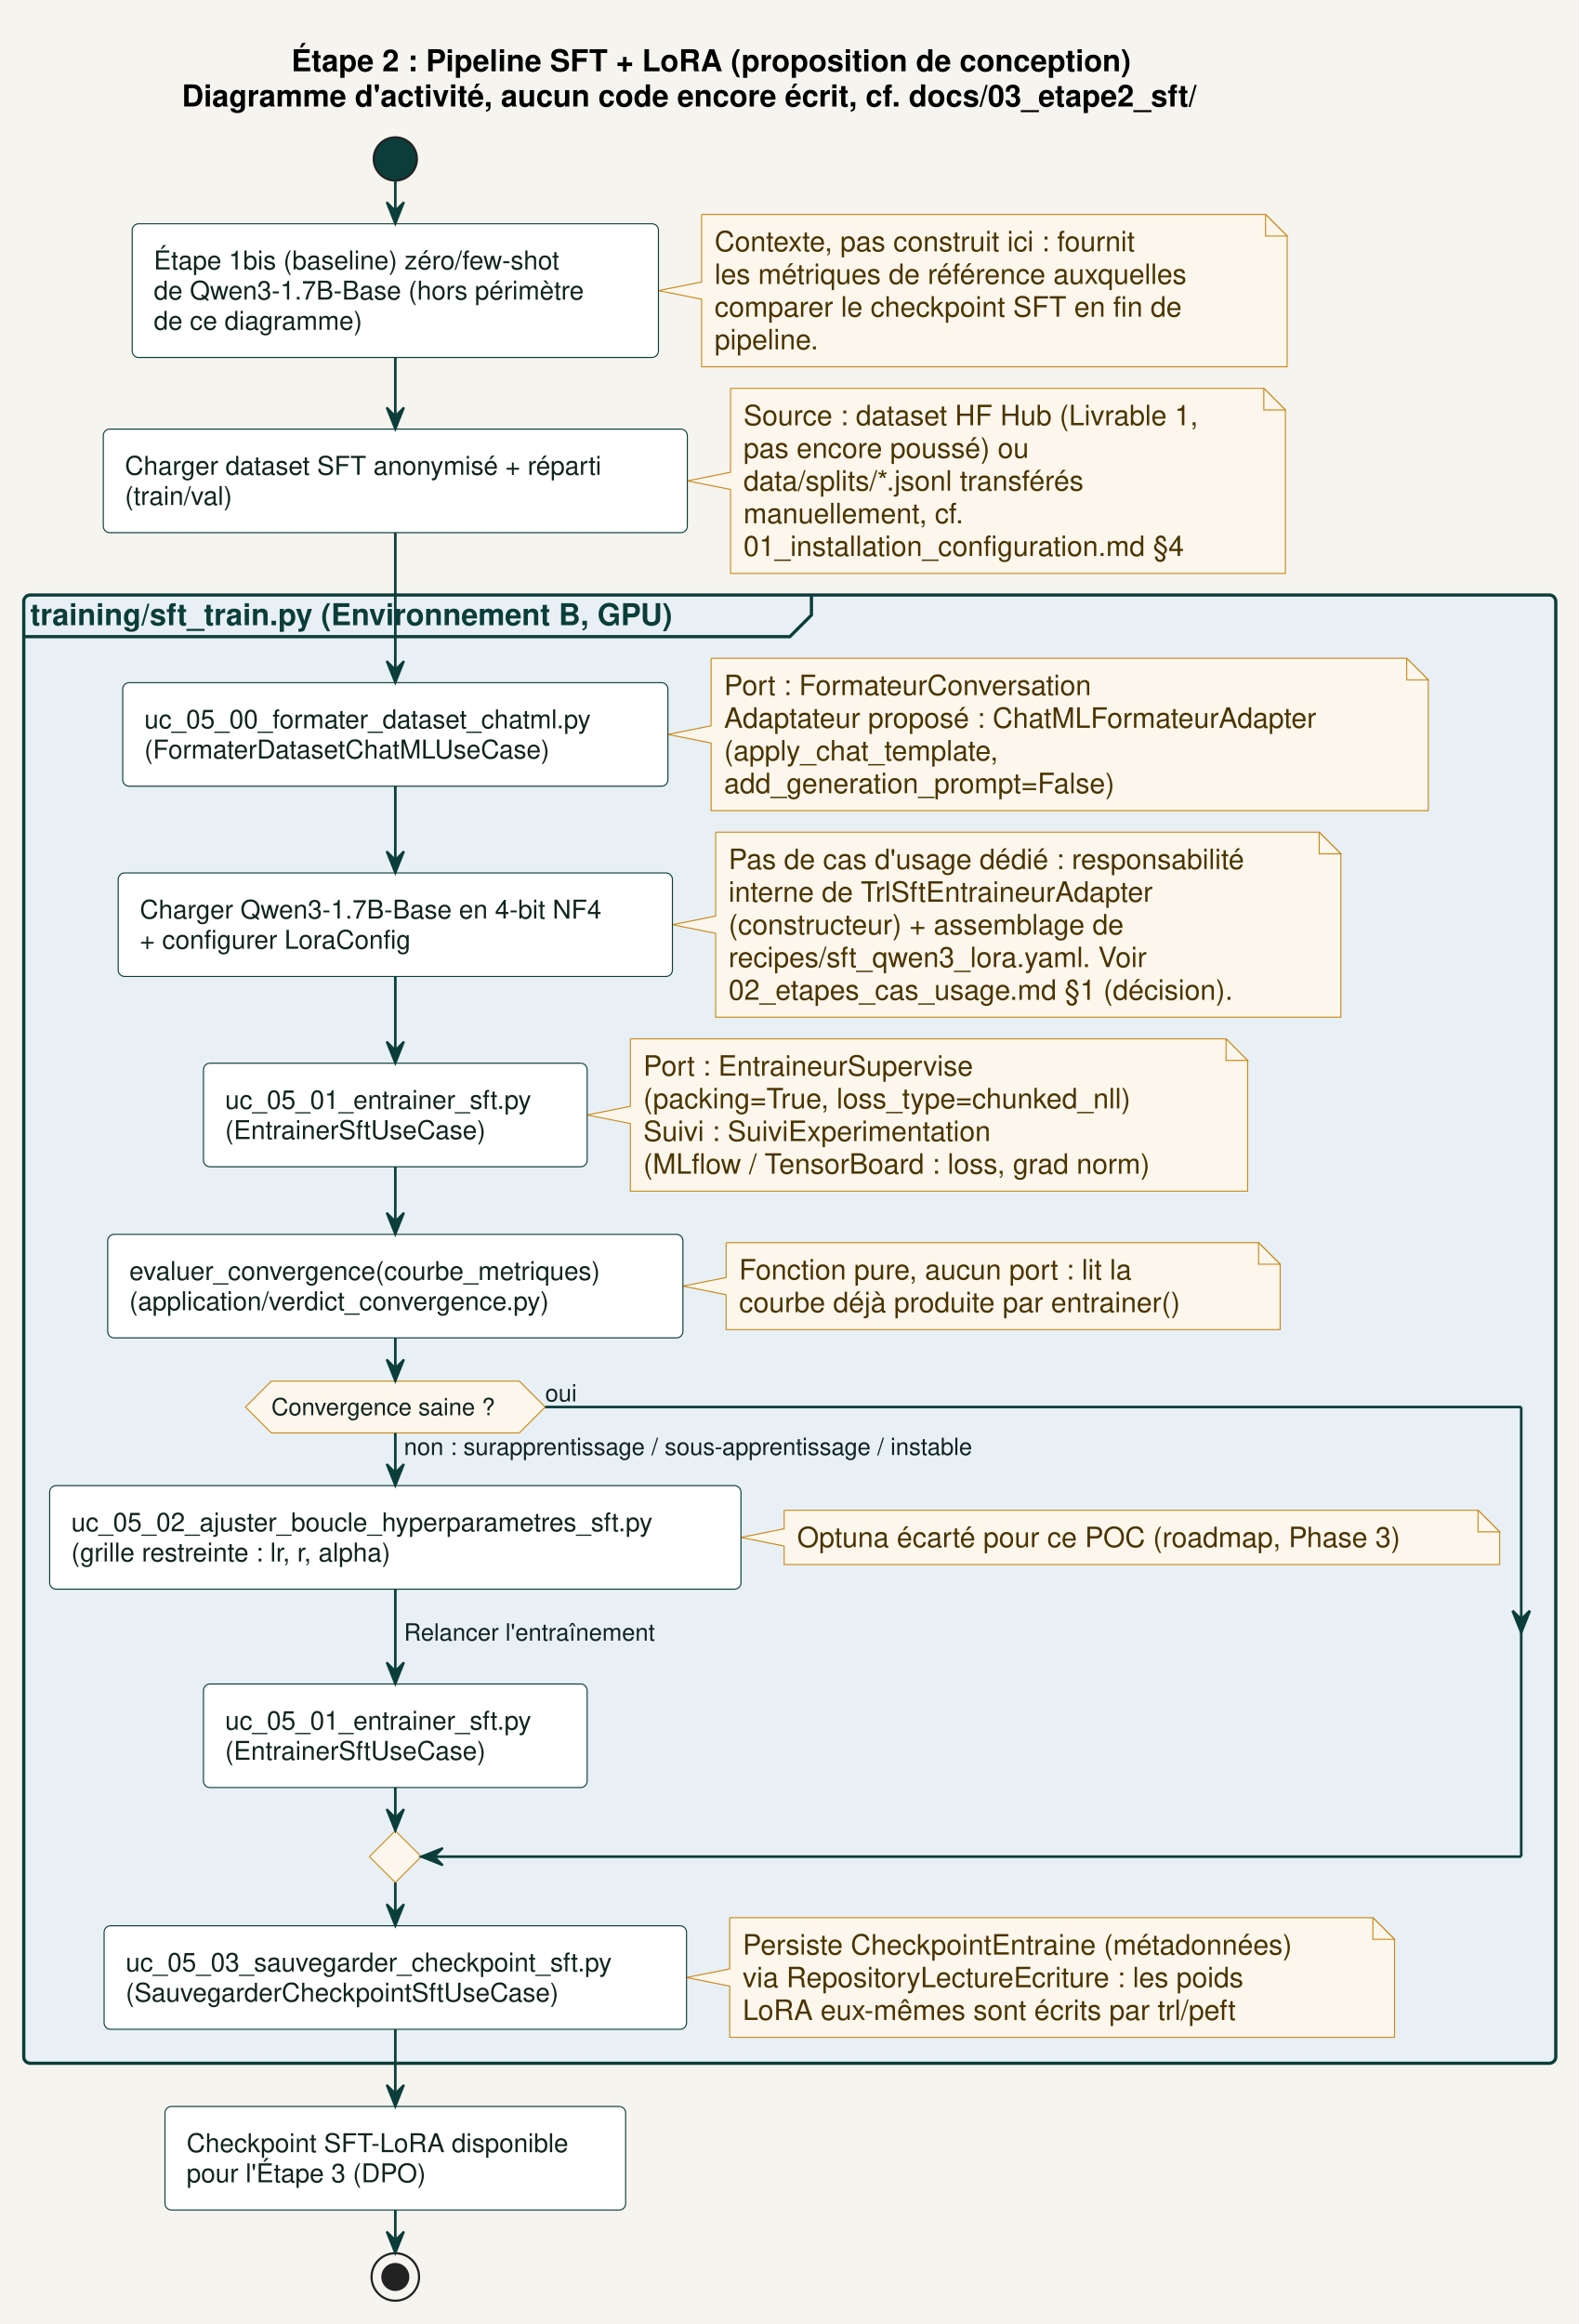
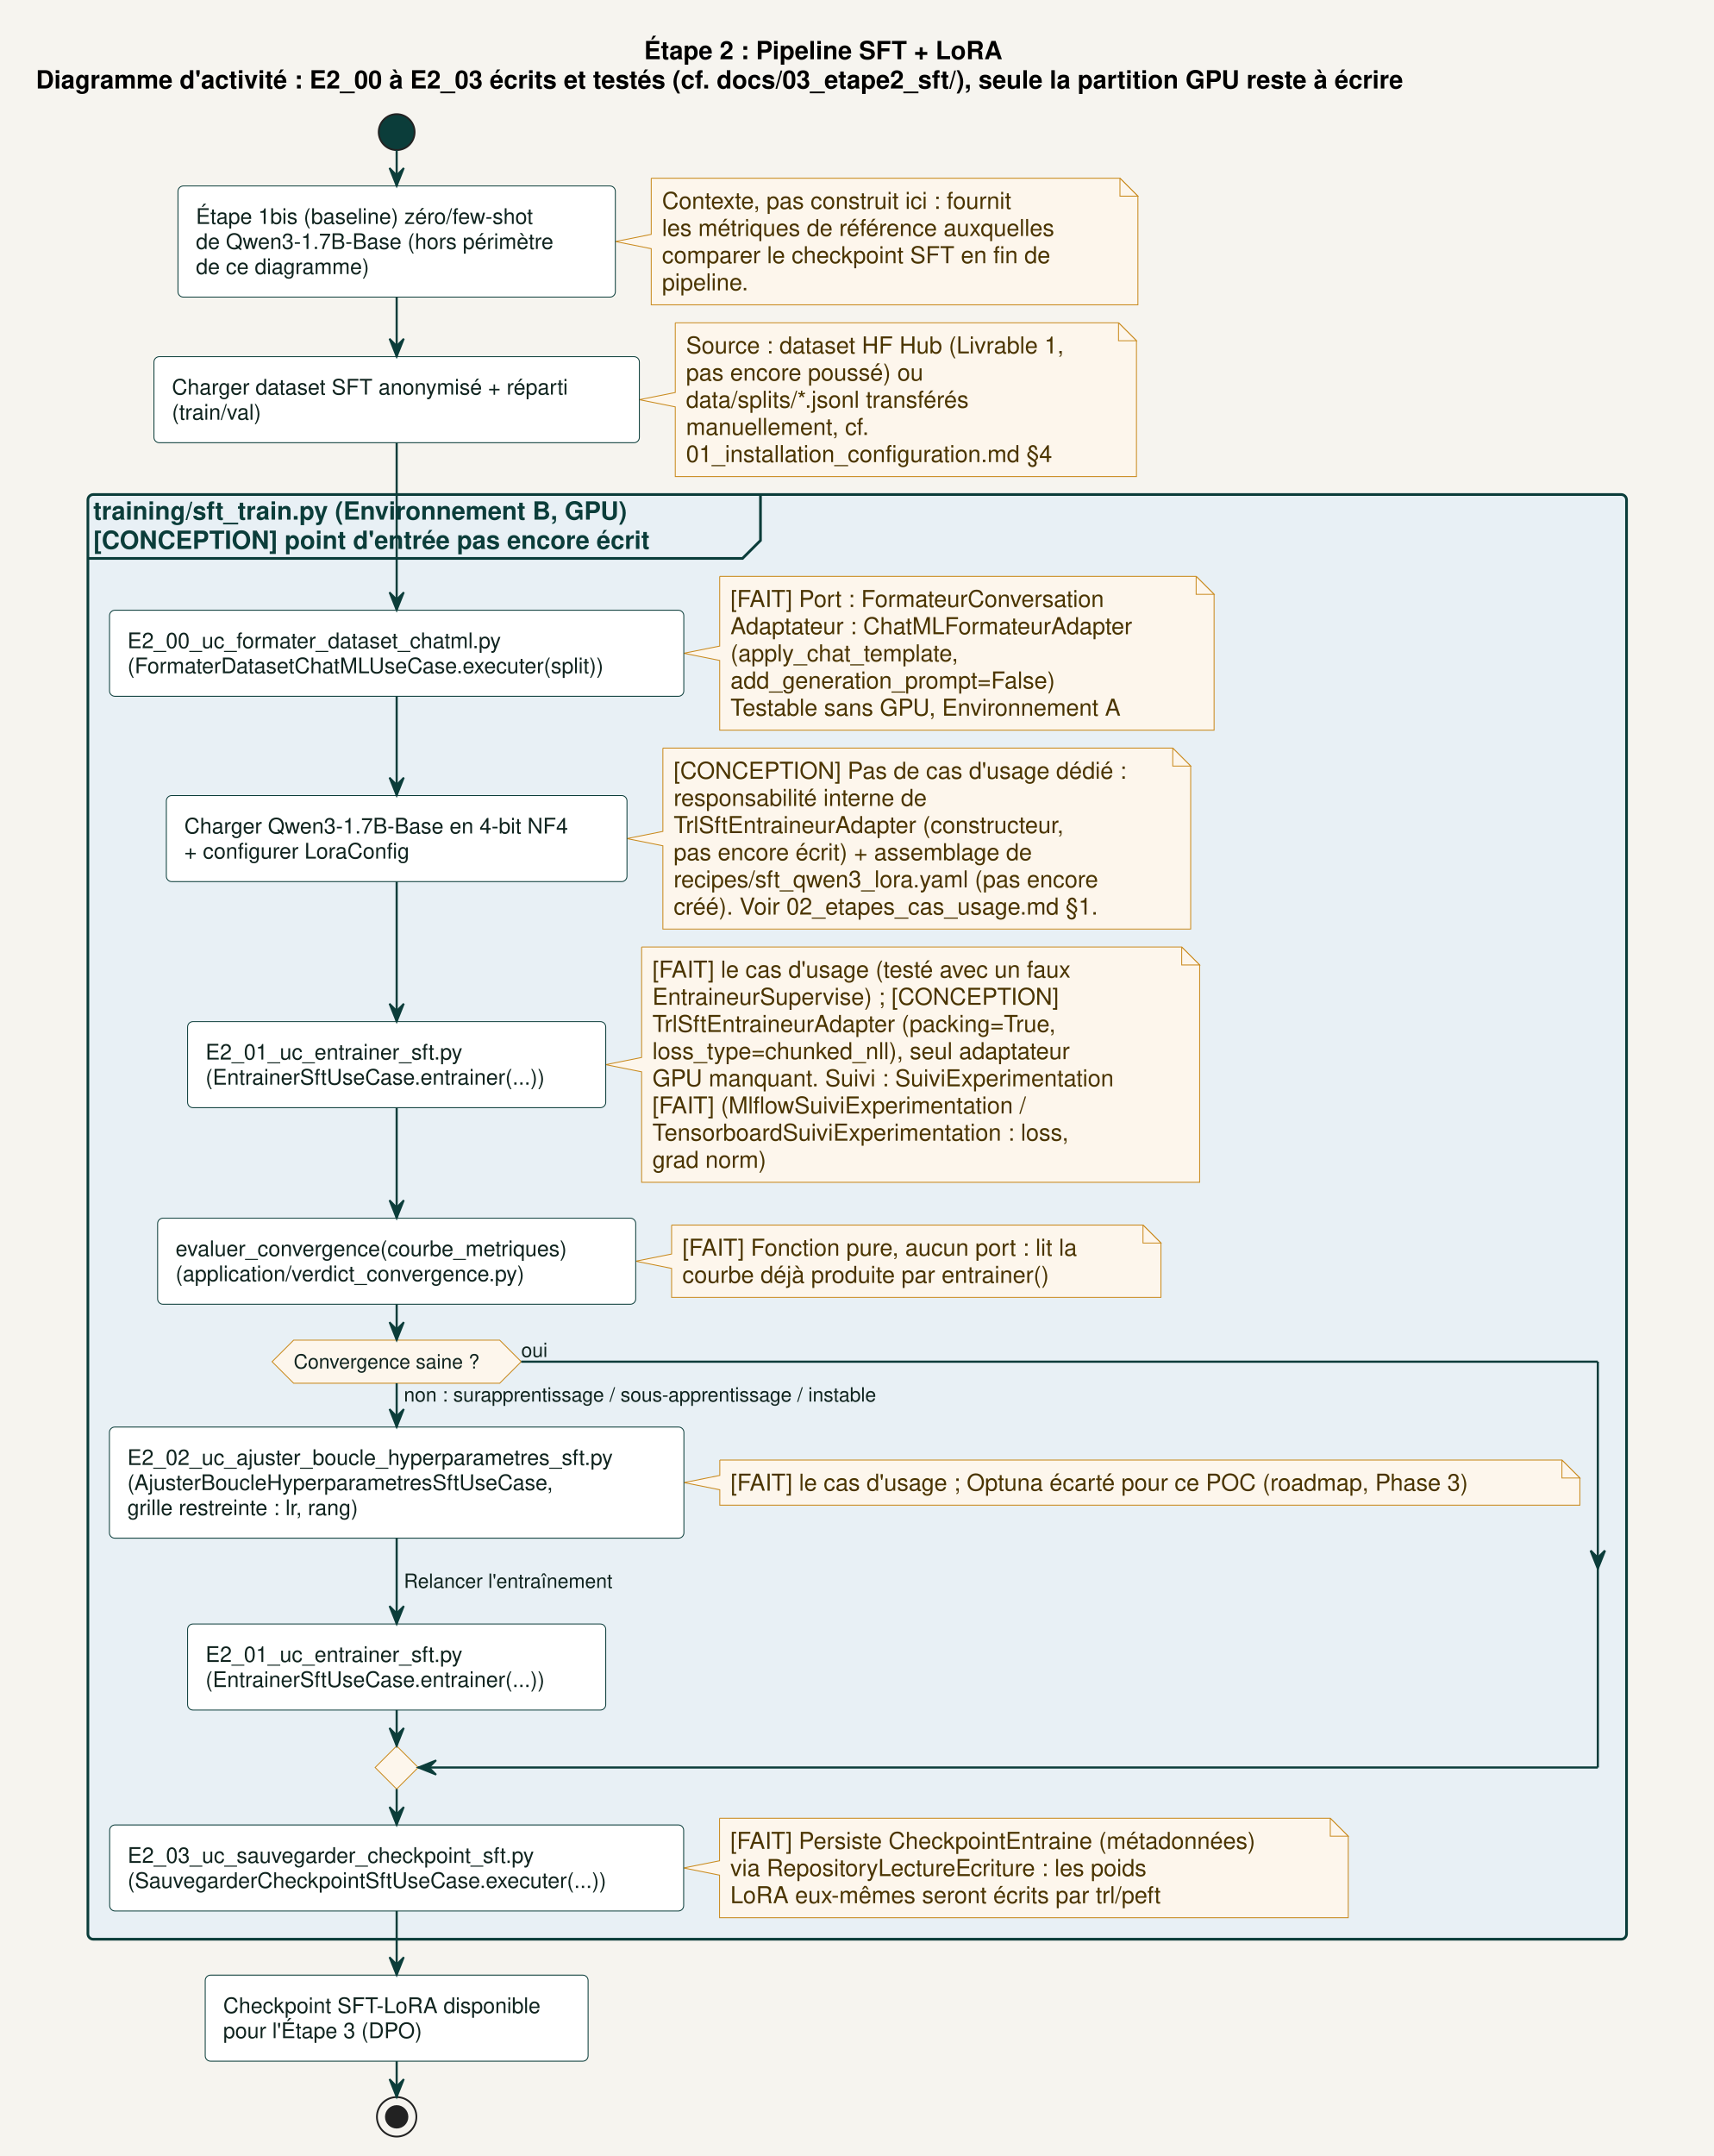
- <svg xmlns="http://www.w3.org/2000/svg" contentStyleType="text/css" height="1076px" preserveAspectRatio="none" style="width:731px;height:1076px;background:#F6F4EF;" version="1.1" viewBox="0 0 731 1076" width="731px" zoomAndPan="magnify">
+ <svg xmlns="http://www.w3.org/2000/svg" contentStyleType="text/css" height="1201px" preserveAspectRatio="none" style="width:955px;height:1201px;background:#F6F4EF;" version="1.1" viewBox="0 0 955 1201" width="955px" zoomAndPan="magnify">
  <defs />
  <g>
-     <rect fill="#F6F4EF" height="1076" style="stroke:none;stroke-width:1;" width="731" x="0" y="0" />
-     <text fill="#000000" font-family="Helvetica" font-size="14" font-weight="bold" lengthAdjust="spacing" textLength="458.623" x="134.936" y="32.995">Étape 2 : Pipeline SFT + LoRA (proposition de conception)</text>
-     <text fill="#000000" font-family="Helvetica" font-size="14" font-weight="bold" lengthAdjust="spacing" textLength="560.068" x="84.214" y="49.292">Diagramme d'activité, aucun code encore écrit, cf. docs/03_etape2_sft/</text>
-     <ellipse cx="183.073" cy="73.594" fill="#0B3D3A" rx="10" ry="10" style="stroke:#222222;stroke-width:1;" />
-     <path d="M324.923,99.281 L324.923,130.547 L304.923,134.547 L324.923,138.547 L324.923,169.812 A0,0 0 0 0 324.923,169.812 L596.09,169.812 A0,0 0 0 0 596.09,169.812 L596.09,109.281 L586.09,99.281 L324.923,99.281 A0,0 0 0 0 324.923,99.281 " fill="#FDF6EC" style="stroke:#C98A1E;stroke-width:0.5;" />
-     <path d="M586.09,99.281 L586.09,109.281 L596.09,109.281 L586.09,99.281 " fill="#FDF6EC" style="stroke:#C98A1E;stroke-width:0.5;" />
-     <text fill="#4A3400" font-family="Helvetica" font-size="13" lengthAdjust="spacing" textLength="226.256" x="330.923" y="116.348">Contexte, pas construit ici : fournit</text>
-     <text fill="#4A3400" font-family="Helvetica" font-size="13" lengthAdjust="spacing" textLength="250.167" x="330.923" y="131.481">les métriques de référence auxquelles</text>
-     <text fill="#4A3400" font-family="Helvetica" font-size="13" lengthAdjust="spacing" textLength="242.874" x="330.923" y="146.614">comparer le checkpoint SFT en fin de</text>
-     <text fill="#4A3400" font-family="Helvetica" font-size="13" lengthAdjust="spacing" textLength="55.707" x="330.923" y="161.747">pipeline.</text>
-     <rect fill="#FFFFFF" height="61.906" rx="3" ry="3" style="stroke:#0B3D3A;stroke-width:0.5;" width="243.699" x="61.224" y="103.594" />
-     <text fill="#10241F" font-family="Helvetica" font-size="12" lengthAdjust="spacing" textLength="212.203" x="71.224" y="124.732">Étape 1bis (baseline) zéro/few-shot</text>
-     <text fill="#10241F" font-family="Helvetica" font-size="12" lengthAdjust="spacing" textLength="223.699" x="71.224" y="138.701">de Qwen3-1.7B-Base (hors périmètre</text>
-     <text fill="#10241F" font-family="Helvetica" font-size="12" lengthAdjust="spacing" textLength="110.262" x="71.224" y="152.67">de ce diagramme)</text>
-     <path d="M338.312,179.812 L338.312,218.644 L318.312,222.644 L338.312,226.644 L338.312,265.477 A0,0 0 0 0 338.312,265.477 L595.286,265.477 A0,0 0 0 0 595.286,265.477 L595.286,189.812 L585.286,179.812 L338.312,179.812 A0,0 0 0 0 338.312,179.812 " fill="#FDF6EC" style="stroke:#C98A1E;stroke-width:0.5;" />
-     <path d="M585.286,179.812 L585.286,189.812 L595.286,189.812 L585.286,179.812 " fill="#FDF6EC" style="stroke:#C98A1E;stroke-width:0.5;" />
-     <text fill="#4A3400" font-family="Helvetica" font-size="13" lengthAdjust="spacing" textLength="235.974" x="344.312" y="196.879">Source : dataset HF Hub (Livrable 1,</text>
-     <text fill="#4A3400" font-family="Helvetica" font-size="13" lengthAdjust="spacing" textLength="147.323" x="344.312" y="212.012">pas encore poussé) ou</text>
-     <text fill="#4A3400" font-family="Helvetica" font-size="13" lengthAdjust="spacing" textLength="183.225" x="344.312" y="227.145">data/splits/*.jsonl transférés</text>
-     <text fill="#4A3400" font-family="Helvetica" font-size="13" lengthAdjust="spacing" textLength="118.447" x="344.312" y="242.278">manuellement, cf.</text>
-     <text fill="#4A3400" font-family="Helvetica" font-size="13" lengthAdjust="spacing" textLength="231.505" x="344.312" y="257.411">01_installation_configuration.md §4</text>
-     <rect fill="#FFFFFF" height="47.938" rx="3" ry="3" style="stroke:#0B3D3A;stroke-width:0.5;" width="270.477" x="47.835" y="198.676" />
-     <text fill="#10241F" font-family="Helvetica" font-size="12" lengthAdjust="spacing" textLength="250.477" x="57.835" y="219.815">Charger dataset SFT anonymisé + réparti</text>
-     <text fill="#10241F" font-family="Helvetica" font-size="12" lengthAdjust="spacing" textLength="59.127" x="57.835" y="233.783">(train/val)</text>
-     <rect fill="#E8F0F5" height="679.809" rx="3" ry="3" style="stroke:#0B3D3A;stroke-width:1.5;" width="709.496" x="11" y="275.477" />
-     <path d="M375.778,275.477 L375.778,284.773 L365.778,294.773 L11,294.773 " fill="none" style="stroke:#0B3D3A;stroke-width:1.5;" />
-     <text fill="#0B3D3A" font-family="Helvetica" font-size="14" font-weight="bold" lengthAdjust="spacing" textLength="354.778" x="14" y="289.472">training/sft_train.py (Environnement B, GPU)</text>
-     <path d="M329.32,304.773 L329.32,336.039 L309.32,340.039 L329.32,344.039 L329.32,375.305 A0,0 0 0 0 329.32,375.305 L661.457,375.305 A0,0 0 0 0 661.457,375.305 L661.457,314.773 L651.457,304.773 L329.32,304.773 A0,0 0 0 0 329.32,304.773 " fill="#FDF6EC" style="stroke:#C98A1E;stroke-width:0.5;" />
-     <path d="M651.457,304.773 L651.457,314.773 L661.457,314.773 L651.457,304.773 " fill="#FDF6EC" style="stroke:#C98A1E;stroke-width:0.5;" />
-     <text fill="#4A3400" font-family="Helvetica" font-size="13" lengthAdjust="spacing" textLength="192.912" x="335.32" y="321.84">Port : FormateurConversation</text>
-     <text fill="#4A3400" font-family="Helvetica" font-size="13" lengthAdjust="spacing" textLength="311.137" x="335.32" y="336.973">Adaptateur proposé : ChatMLFormateurAdapter</text>
-     <text fill="#4A3400" font-family="Helvetica" font-size="13" lengthAdjust="spacing" textLength="145.114" x="335.32" y="352.106">(apply_chat_template,</text>
-     <text fill="#4A3400" font-family="Helvetica" font-size="13" lengthAdjust="spacing" textLength="205.524" x="335.32" y="367.239">add_generation_prompt=False)</text>
-     <rect fill="#FFFFFF" height="47.938" rx="3" ry="3" style="stroke:#0B3D3A;stroke-width:0.5;" width="252.494" x="56.826" y="316.07" />
-     <text fill="#10241F" font-family="Helvetica" font-size="12" lengthAdjust="spacing" textLength="232.494" x="66.826" y="337.209">uc_05_00_formater_dataset_chatml.py</text>
-     <text fill="#10241F" font-family="Helvetica" font-size="12" lengthAdjust="spacing" textLength="208.465" x="66.826" y="351.178">(FormaterDatasetChatMLUseCase)</text>
-     <path d="M331.406,385.305 L331.406,424.137 L311.406,428.137 L331.406,432.137 L331.406,470.969 A0,0 0 0 0 331.406,470.969 L620.944,470.969 A0,0 0 0 0 620.944,470.969 L620.944,395.305 L610.944,385.305 L331.406,385.305 A0,0 0 0 0 331.406,385.305 " fill="#FDF6EC" style="stroke:#C98A1E;stroke-width:0.5;" />
-     <path d="M610.944,385.305 L610.944,395.305 L620.944,395.305 L610.944,385.305 " fill="#FDF6EC" style="stroke:#C98A1E;stroke-width:0.5;" />
-     <text fill="#4A3400" font-family="Helvetica" font-size="13" lengthAdjust="spacing" textLength="268.538" x="337.406" y="402.372">Pas de cas d'usage dédié : responsabilité</text>
-     <text fill="#4A3400" font-family="Helvetica" font-size="13" lengthAdjust="spacing" textLength="225.964" x="337.406" y="417.504">interne de TrlSftEntraineurAdapter</text>
-     <text fill="#4A3400" font-family="Helvetica" font-size="13" lengthAdjust="spacing" textLength="210.558" x="337.406" y="432.637">(constructeur) + assemblage de</text>
-     <text fill="#4A3400" font-family="Helvetica" font-size="13" lengthAdjust="spacing" textLength="219.356" x="337.406" y="447.77">recipes/sft_qwen3_lora.yaml. Voir</text>
-     <text fill="#4A3400" font-family="Helvetica" font-size="13" lengthAdjust="spacing" textLength="257.188" x="337.406" y="462.903">02_etapes_cas_usage.md §1 (décision).</text>
-     <rect fill="#FFFFFF" height="47.938" rx="3" ry="3" style="stroke:#0B3D3A;stroke-width:0.5;" width="256.666" x="54.74" y="404.168" />
-     <text fill="#10241F" font-family="Helvetica" font-size="12" lengthAdjust="spacing" textLength="236.666" x="64.74" y="425.307">Charger Qwen3-1.7B-Base en 4-bit NF4</text>
-     <text fill="#10241F" font-family="Helvetica" font-size="12" lengthAdjust="spacing" textLength="144.076" x="64.74" y="439.275">+ configurer LoraConfig</text>
-     <path d="M291.92,480.969 L291.92,512.234 L271.92,516.234 L291.92,520.234 L291.92,551.5 A0,0 0 0 0 291.92,551.5 L577.795,551.5 A0,0 0 0 0 577.795,551.5 L577.795,490.969 L567.795,480.969 L291.92,480.969 A0,0 0 0 0 291.92,480.969 " fill="#FDF6EC" style="stroke:#C98A1E;stroke-width:0.5;" />
-     <path d="M567.795,480.969 L567.795,490.969 L577.795,490.969 L567.795,480.969 " fill="#FDF6EC" style="stroke:#C98A1E;stroke-width:0.5;" />
-     <text fill="#4A3400" font-family="Helvetica" font-size="13" lengthAdjust="spacing" textLength="171.336" x="297.92" y="498.036">Port : EntraineurSupervise</text>
-     <text fill="#4A3400" font-family="Helvetica" font-size="13" lengthAdjust="spacing" textLength="258.972" x="297.92" y="513.168">(packing=True, loss_type=chunked_nll)</text>
-     <text fill="#4A3400" font-family="Helvetica" font-size="13" lengthAdjust="spacing" textLength="183.441" x="297.92" y="528.301">Suivi : SuiviExperimentation</text>
-     <text fill="#4A3400" font-family="Helvetica" font-size="13" lengthAdjust="spacing" textLength="264.875" x="297.92" y="543.434">(MLflow / TensorBoard : loss, grad norm)</text>
-     <rect fill="#FFFFFF" height="47.938" rx="3" ry="3" style="stroke:#0B3D3A;stroke-width:0.5;" width="177.693" x="94.227" y="492.266" />
-     <text fill="#10241F" font-family="Helvetica" font-size="12" lengthAdjust="spacing" textLength="157.693" x="104.227" y="513.404">uc_05_01_entrainer_sft.py</text>
-     <text fill="#10241F" font-family="Helvetica" font-size="12" lengthAdjust="spacing" textLength="133.131" x="104.227" y="527.373">(EntrainerSftUseCase)</text>
-     <path d="M336.267,575.336 L336.267,591.469 L316.267,595.469 L336.267,599.469 L336.267,615.602 A0,0 0 0 0 336.267,615.602 L592.854,615.602 A0,0 0 0 0 592.854,615.602 L592.854,585.336 L582.854,575.336 L336.267,575.336 A0,0 0 0 0 336.267,575.336 " fill="#FDF6EC" style="stroke:#C98A1E;stroke-width:0.5;" />
-     <path d="M582.854,575.336 L582.854,585.336 L592.854,585.336 L582.854,575.336 " fill="#FDF6EC" style="stroke:#C98A1E;stroke-width:0.5;" />
-     <text fill="#4A3400" font-family="Helvetica" font-size="13" lengthAdjust="spacing" textLength="209.238" x="342.267" y="592.403">Fonction pure, aucun port : lit la</text>
-     <text fill="#4A3400" font-family="Helvetica" font-size="13" lengthAdjust="spacing" textLength="235.587" x="342.267" y="607.536">courbe déjà produite par entrainer()</text>
-     <rect fill="#FFFFFF" height="47.938" rx="3" ry="3" style="stroke:#0B3D3A;stroke-width:0.5;" width="266.387" x="49.88" y="571.5" />
-     <text fill="#10241F" font-family="Helvetica" font-size="12" lengthAdjust="spacing" textLength="246.387" x="59.88" y="592.639">evaluer_convergence(courbe_metriques)</text>
-     <text fill="#10241F" font-family="Helvetica" font-size="12" lengthAdjust="spacing" textLength="223.353" x="59.88" y="606.607">(application/verdict_convergence.py)</text>
-     <path d="M363.147,699.242 L363.147,707.809 L343.147,711.809 L363.147,715.809 L363.147,724.375 A0,0 0 0 0 363.147,724.375 L694.496,724.375 A0,0 0 0 0 694.496,724.375 L694.496,709.242 L684.496,699.242 L363.147,699.242 A0,0 0 0 0 363.147,699.242 " fill="#FDF6EC" style="stroke:#C98A1E;stroke-width:0.5;" />
-     <path d="M684.496,699.242 L684.496,709.242 L694.496,709.242 L684.496,699.242 " fill="#FDF6EC" style="stroke:#C98A1E;stroke-width:0.5;" />
-     <text fill="#4A3400" font-family="Helvetica" font-size="13" lengthAdjust="spacing" textLength="310.35" x="369.147" y="716.309">Optuna écarté pour ce POC (roadmap, Phase 3)</text>
-     <rect fill="#FFFFFF" height="47.938" rx="3" ry="3" style="stroke:#0B3D3A;stroke-width:0.5;" width="320.147" x="23" y="687.84" />
-     <text fill="#10241F" font-family="Helvetica" font-size="12" lengthAdjust="spacing" textLength="300.147" x="33" y="708.979">uc_05_02_ajuster_boucle_hyperparametres_sft.py</text>
-     <text fill="#10241F" font-family="Helvetica" font-size="12" lengthAdjust="spacing" textLength="175.125" x="33" y="722.947">(grille restreinte : lr, r, alpha)</text>
-     <rect fill="#FFFFFF" height="47.938" rx="3" ry="3" style="stroke:#0B3D3A;stroke-width:0.5;" width="177.693" x="94.227" y="779.68" />
-     <text fill="#10241F" font-family="Helvetica" font-size="12" lengthAdjust="spacing" textLength="157.693" x="104.227" y="800.818">uc_05_01_entrainer_sft.py</text>
-     <text fill="#10241F" font-family="Helvetica" font-size="12" lengthAdjust="spacing" textLength="133.131" x="104.227" y="814.787">(EntrainerSftUseCase)</text>
-     <polygon fill="#FDF6EC" points="125.664,639.438,240.482,639.438,252.482,651.438,240.482,663.438,125.664,663.438,113.664,651.438,125.664,639.438" style="stroke:#C98A1E;stroke-width:0.5;" />
-     <text fill="#10241F" font-family="Helvetica" font-size="11" lengthAdjust="spacing" textLength="299.326" x="187.073" y="673.648">non : surapprentissage / sous-apprentissage / instable</text>
-     <text fill="#10241F" font-family="Helvetica" font-size="11" lengthAdjust="spacing" textLength="114.818" x="125.664" y="655.246">Convergence saine ?</text>
-     <text fill="#10241F" font-family="Helvetica" font-size="11" lengthAdjust="spacing" textLength="16.758" x="252.482" y="648.843">oui</text>
-     <polygon fill="#FDF6EC" points="183.073,847.617,195.073,859.617,183.073,871.617,171.073,859.617,183.073,847.617" style="stroke:#C98A1E;stroke-width:0.5;" />
-     <path d="M337.937,887.887 L337.937,911.586 L317.937,915.586 L337.937,919.586 L337.937,943.285 A0,0 0 0 0 337.937,943.285 L645.812,943.285 A0,0 0 0 0 645.812,943.285 L645.812,897.887 L635.812,887.887 L337.937,887.887 A0,0 0 0 0 337.937,887.887 " fill="#FDF6EC" style="stroke:#C98A1E;stroke-width:0.5;" />
-     <path d="M635.812,887.887 L635.812,897.887 L645.812,897.887 L635.812,887.887 " fill="#FDF6EC" style="stroke:#C98A1E;stroke-width:0.5;" />
-     <text fill="#4A3400" font-family="Helvetica" font-size="13" lengthAdjust="spacing" textLength="286.876" x="343.937" y="904.954">Persiste CheckpointEntraine (métadonnées)</text>
-     <text fill="#4A3400" font-family="Helvetica" font-size="13" lengthAdjust="spacing" textLength="263.18" x="343.937" y="920.086">via RepositoryLectureEcriture : les poids</text>
-     <text fill="#4A3400" font-family="Helvetica" font-size="13" lengthAdjust="spacing" textLength="260.457" x="343.937" y="935.219">LoRA eux-mêmes sont écrits par trl/peft</text>
-     <rect fill="#FFFFFF" height="47.938" rx="3" ry="3" style="stroke:#0B3D3A;stroke-width:0.5;" width="269.727" x="48.21" y="891.617" />
-     <text fill="#10241F" font-family="Helvetica" font-size="12" lengthAdjust="spacing" textLength="249.727" x="58.21" y="912.756">uc_05_03_sauvegarder_checkpoint_sft.py</text>
-     <text fill="#10241F" font-family="Helvetica" font-size="12" lengthAdjust="spacing" textLength="222.111" x="58.21" y="926.725">(SauvegarderCheckpointSftUseCase)</text>
-     <rect fill="#FFFFFF" height="47.938" rx="3" ry="3" style="stroke:#0B3D3A;stroke-width:0.5;" width="213.336" x="76.405" y="975.285" />
-     <text fill="#10241F" font-family="Helvetica" font-size="12" lengthAdjust="spacing" textLength="193.336" x="86.405" y="996.424">Checkpoint SFT-LoRA disponible</text>
-     <text fill="#10241F" font-family="Helvetica" font-size="12" lengthAdjust="spacing" textLength="123.135" x="86.405" y="1010.393">pour l'Étape 3 (DPO)</text>
-     <ellipse cx="183.073" cy="1054.223" fill="none" rx="11" ry="11" style="stroke:#222222;stroke-width:1;" />
-     <ellipse cx="183.073" cy="1054.223" fill="#222222" rx="6" ry="6" style="stroke:#222222;stroke-width:1;" />
-     <line style="stroke:#0B3D3A;stroke-width:1.2;" x1="183.073" x2="183.073" y1="83.594" y2="103.594" />
-     <polygon fill="#0B3D3A" points="179.073,93.594,183.073,103.594,187.073,93.594,183.073,97.594" style="stroke:#0B3D3A;stroke-width:1;" />
-     <line style="stroke:#0B3D3A;stroke-width:1.2;" x1="183.073" x2="183.073" y1="165.5" y2="198.676" />
-     <polygon fill="#0B3D3A" points="179.073,188.676,183.073,198.676,187.073,188.676,183.073,192.676" style="stroke:#0B3D3A;stroke-width:1;" />
-     <line style="stroke:#0B3D3A;stroke-width:1.2;" x1="183.073" x2="183.073" y1="364.008" y2="404.168" />
-     <polygon fill="#0B3D3A" points="179.073,394.168,183.073,404.168,187.073,394.168,183.073,398.168" style="stroke:#0B3D3A;stroke-width:1;" />
-     <line style="stroke:#0B3D3A;stroke-width:1.2;" x1="183.073" x2="183.073" y1="452.106" y2="492.266" />
-     <polygon fill="#0B3D3A" points="179.073,482.266,183.073,492.266,187.073,482.266,183.073,486.266" style="stroke:#0B3D3A;stroke-width:1;" />
-     <line style="stroke:#0B3D3A;stroke-width:1.2;" x1="183.073" x2="183.073" y1="540.203" y2="571.5" />
-     <polygon fill="#0B3D3A" points="179.073,561.5,183.073,571.5,187.073,561.5,183.073,565.5" style="stroke:#0B3D3A;stroke-width:1;" />
-     <line style="stroke:#0B3D3A;stroke-width:1.2;" x1="183.073" x2="183.073" y1="735.777" y2="779.68" />
-     <polygon fill="#0B3D3A" points="179.073,769.68,183.073,779.68,187.073,769.68,183.073,773.68" style="stroke:#0B3D3A;stroke-width:1;" />
-     <text fill="#10241F" font-family="Helvetica" font-size="11" lengthAdjust="spacing" textLength="132.972" x="187.073" y="759.585">Relancer l'entraînement</text>
-     <line style="stroke:#0B3D3A;stroke-width:1.2;" x1="183.073" x2="183.073" y1="663.438" y2="687.84" />
-     <polygon fill="#0B3D3A" points="179.073,677.84,183.073,687.84,187.073,677.84,183.073,681.84" style="stroke:#0B3D3A;stroke-width:1;" />
-     <line style="stroke:#0B3D3A;stroke-width:1.2;" x1="252.482" x2="704.496" y1="651.438" y2="651.438" />
-     <polygon fill="#0B3D3A" points="700.496,745.777,704.496,755.777,708.496,745.777,704.496,749.777" style="stroke:#0B3D3A;stroke-width:1.2;" />
-     <line style="stroke:#0B3D3A;stroke-width:1.2;" x1="704.496" x2="704.496" y1="651.438" y2="859.617" />
-     <line style="stroke:#0B3D3A;stroke-width:1.2;" x1="704.496" x2="195.073" y1="859.617" y2="859.617" />
-     <polygon fill="#0B3D3A" points="205.073,855.617,195.073,859.617,205.073,863.617,201.073,859.617" style="stroke:#0B3D3A;stroke-width:1;" />
-     <line style="stroke:#0B3D3A;stroke-width:1.2;" x1="183.073" x2="183.073" y1="827.617" y2="847.617" />
-     <polygon fill="#0B3D3A" points="179.073,837.617,183.073,847.617,187.073,837.617,183.073,841.617" style="stroke:#0B3D3A;stroke-width:1;" />
-     <line style="stroke:#0B3D3A;stroke-width:1.2;" x1="183.073" x2="183.073" y1="619.438" y2="639.438" />
-     <polygon fill="#0B3D3A" points="179.073,629.438,183.073,639.438,187.073,629.438,183.073,633.438" style="stroke:#0B3D3A;stroke-width:1;" />
-     <line style="stroke:#0B3D3A;stroke-width:1.2;" x1="183.073" x2="183.073" y1="871.617" y2="891.617" />
-     <polygon fill="#0B3D3A" points="179.073,881.617,183.073,891.617,187.073,881.617,183.073,885.617" style="stroke:#0B3D3A;stroke-width:1;" />
-     <line style="stroke:#0B3D3A;stroke-width:1.2;" x1="183.073" x2="183.073" y1="246.613" y2="316.07" />
-     <polygon fill="#0B3D3A" points="179.073,306.07,183.073,316.07,187.073,306.07,183.073,310.07" style="stroke:#0B3D3A;stroke-width:1;" />
-     <line style="stroke:#0B3D3A;stroke-width:1.2;" x1="183.073" x2="183.073" y1="939.555" y2="975.285" />
-     <polygon fill="#0B3D3A" points="179.073,965.285,183.073,975.285,187.073,965.285,183.073,969.285" style="stroke:#0B3D3A;stroke-width:1;" />
-     <line style="stroke:#0B3D3A;stroke-width:1.2;" x1="183.073" x2="183.073" y1="1023.223" y2="1043.223" />
-     <polygon fill="#0B3D3A" points="179.073,1033.223,183.073,1043.223,187.073,1033.223,183.073,1037.223" style="stroke:#0B3D3A;stroke-width:1;" />
+     <rect fill="#F6F4EF" height="1201" style="stroke:none;stroke-width:1;" width="955" x="0" y="0" />
+     <text fill="#000000" font-family="Helvetica" font-size="14" font-weight="bold" lengthAdjust="spacing" textLength="234.52" x="358.875" y="32.995">Étape 2 : Pipeline SFT + LoRA</text>
+     <text fill="#000000" font-family="Helvetica" font-size="14" font-weight="bold" lengthAdjust="spacing" textLength="912.269" x="20" y="49.292">Diagramme d'activité : E2_00 à E2_03 écrits et testés (cf. docs/03_etape2_sft/), seule la partition GPU reste à écrire</text>
+     <ellipse cx="221.019" cy="73.594" fill="#0B3D3A" rx="10" ry="10" style="stroke:#222222;stroke-width:1;" />
+     <path d="M362.869,99.281 L362.869,130.547 L342.869,134.547 L362.869,138.547 L362.869,169.812 A0,0 0 0 0 362.869,169.812 L634.036,169.812 A0,0 0 0 0 634.036,169.812 L634.036,109.281 L624.036,99.281 L362.869,99.281 A0,0 0 0 0 362.869,99.281 " fill="#FDF6EC" style="stroke:#C98A1E;stroke-width:0.5;" />
+     <path d="M624.036,99.281 L624.036,109.281 L634.036,109.281 L624.036,99.281 " fill="#FDF6EC" style="stroke:#C98A1E;stroke-width:0.5;" />
+     <text fill="#4A3400" font-family="Helvetica" font-size="13" lengthAdjust="spacing" textLength="226.256" x="368.869" y="116.348">Contexte, pas construit ici : fournit</text>
+     <text fill="#4A3400" font-family="Helvetica" font-size="13" lengthAdjust="spacing" textLength="250.167" x="368.869" y="131.481">les métriques de référence auxquelles</text>
+     <text fill="#4A3400" font-family="Helvetica" font-size="13" lengthAdjust="spacing" textLength="242.874" x="368.869" y="146.614">comparer le checkpoint SFT en fin de</text>
+     <text fill="#4A3400" font-family="Helvetica" font-size="13" lengthAdjust="spacing" textLength="55.707" x="368.869" y="161.747">pipeline.</text>
+     <rect fill="#FFFFFF" height="61.906" rx="3" ry="3" style="stroke:#0B3D3A;stroke-width:0.5;" width="243.699" x="99.17" y="103.594" />
+     <text fill="#10241F" font-family="Helvetica" font-size="12" lengthAdjust="spacing" textLength="212.203" x="109.17" y="124.732">Étape 1bis (baseline) zéro/few-shot</text>
+     <text fill="#10241F" font-family="Helvetica" font-size="12" lengthAdjust="spacing" textLength="223.699" x="109.17" y="138.701">de Qwen3-1.7B-Base (hors périmètre</text>
+     <text fill="#10241F" font-family="Helvetica" font-size="12" lengthAdjust="spacing" textLength="110.262" x="109.17" y="152.67">de ce diagramme)</text>
+     <path d="M376.258,179.812 L376.258,218.644 L356.258,222.644 L376.258,226.644 L376.258,265.477 A0,0 0 0 0 376.258,265.477 L633.232,265.477 A0,0 0 0 0 633.232,265.477 L633.232,189.812 L623.232,179.812 L376.258,179.812 A0,0 0 0 0 376.258,179.812 " fill="#FDF6EC" style="stroke:#C98A1E;stroke-width:0.5;" />
+     <path d="M623.232,179.812 L623.232,189.812 L633.232,189.812 L623.232,179.812 " fill="#FDF6EC" style="stroke:#C98A1E;stroke-width:0.5;" />
+     <text fill="#4A3400" font-family="Helvetica" font-size="13" lengthAdjust="spacing" textLength="235.974" x="382.258" y="196.879">Source : dataset HF Hub (Livrable 1,</text>
+     <text fill="#4A3400" font-family="Helvetica" font-size="13" lengthAdjust="spacing" textLength="147.323" x="382.258" y="212.012">pas encore poussé) ou</text>
+     <text fill="#4A3400" font-family="Helvetica" font-size="13" lengthAdjust="spacing" textLength="183.225" x="382.258" y="227.145">data/splits/*.jsonl transférés</text>
+     <text fill="#4A3400" font-family="Helvetica" font-size="13" lengthAdjust="spacing" textLength="118.447" x="382.258" y="242.278">manuellement, cf.</text>
+     <text fill="#4A3400" font-family="Helvetica" font-size="13" lengthAdjust="spacing" textLength="231.505" x="382.258" y="257.411">01_installation_configuration.md §4</text>
+     <rect fill="#FFFFFF" height="47.938" rx="3" ry="3" style="stroke:#0B3D3A;stroke-width:0.5;" width="270.477" x="85.781" y="198.676" />
+     <text fill="#10241F" font-family="Helvetica" font-size="12" lengthAdjust="spacing" textLength="250.477" x="95.781" y="219.815">Charger dataset SFT anonymisé + réparti</text>
+     <text fill="#10241F" font-family="Helvetica" font-size="12" lengthAdjust="spacing" textLength="59.127" x="95.781" y="233.783">(train/val)</text>
+     <rect fill="#E8F0F5" height="804.773" rx="3" ry="3" style="stroke:#0B3D3A;stroke-width:1.5;" width="857.325" x="48.972" y="275.477" />
+     <path d="M423.731,275.477 L423.731,301.07 L413.731,311.07 L48.972,311.07 " fill="none" style="stroke:#0B3D3A;stroke-width:1.5;" />
+     <text fill="#0B3D3A" font-family="Helvetica" font-size="14" font-weight="bold" lengthAdjust="spacing" textLength="354.778" x="51.972" y="289.472">training/sft_train.py (Environnement B, GPU)</text>
+     <text fill="#0B3D3A" font-family="Helvetica" font-size="14" font-weight="bold" lengthAdjust="spacing" textLength="364.759" x="51.972" y="305.769">[CONCEPTION] point d'entrée pas encore écrit</text>
+     <path d="M401.008,321.07 L401.008,359.902 L381.008,363.902 L401.008,367.902 L401.008,406.734 A0,0 0 0 0 401.008,406.734 L676.485,406.734 A0,0 0 0 0 676.485,406.734 L676.485,331.07 L666.485,321.07 L401.008,321.07 A0,0 0 0 0 401.008,321.07 " fill="#FDF6EC" style="stroke:#C98A1E;stroke-width:0.5;" />
+     <path d="M666.485,321.07 L666.485,331.07 L676.485,331.07 L666.485,321.07 " fill="#FDF6EC" style="stroke:#C98A1E;stroke-width:0.5;" />
+     <text fill="#4A3400" font-family="Helvetica" font-size="13" lengthAdjust="spacing" textLength="235.333" x="407.008" y="338.137">[FAIT] Port : FormateurConversation</text>
+     <text fill="#4A3400" font-family="Helvetica" font-size="13" lengthAdjust="spacing" textLength="254.477" x="407.008" y="353.27">Adaptateur : ChatMLFormateurAdapter</text>
+     <text fill="#4A3400" font-family="Helvetica" font-size="13" lengthAdjust="spacing" textLength="145.114" x="407.008" y="368.403">(apply_chat_template,</text>
+     <text fill="#4A3400" font-family="Helvetica" font-size="13" lengthAdjust="spacing" textLength="205.524" x="407.008" y="383.536">add_generation_prompt=False)</text>
+     <text fill="#4A3400" font-family="Helvetica" font-size="13" lengthAdjust="spacing" textLength="241.903" x="407.008" y="398.668">Testable sans GPU, Environnement A</text>
+     <rect fill="#FFFFFF" height="47.938" rx="3" ry="3" style="stroke:#0B3D3A;stroke-width:0.5;" width="319.977" x="61.031" y="339.934" />
+     <text fill="#10241F" font-family="Helvetica" font-size="12" lengthAdjust="spacing" textLength="232.441" x="71.031" y="361.072">E2_00_uc_formater_dataset_chatml.py</text>
+     <text fill="#10241F" font-family="Helvetica" font-size="12" lengthAdjust="spacing" textLength="299.977" x="71.031" y="375.041">(FormaterDatasetChatMLUseCase.executer(split))</text>
+     <path d="M369.352,416.734 L369.352,463.133 L349.352,467.133 L369.352,471.133 L369.352,517.531 A0,0 0 0 0 369.352,517.531 L663.447,517.531 A0,0 0 0 0 663.447,517.531 L663.447,426.734 L653.447,416.734 L369.352,416.734 A0,0 0 0 0 369.352,416.734 " fill="#FDF6EC" style="stroke:#C98A1E;stroke-width:0.5;" />
+     <path d="M653.447,416.734 L653.447,426.734 L663.447,426.734 L653.447,416.734 " fill="#FDF6EC" style="stroke:#C98A1E;stroke-width:0.5;" />
+     <text fill="#4A3400" font-family="Helvetica" font-size="13" lengthAdjust="spacing" textLength="273.095" x="375.352" y="433.801">[CONCEPTION] Pas de cas d'usage dédié :</text>
+     <text fill="#4A3400" font-family="Helvetica" font-size="13" lengthAdjust="spacing" textLength="162.525" x="375.352" y="448.934">responsabilité interne de</text>
+     <text fill="#4A3400" font-family="Helvetica" font-size="13" lengthAdjust="spacing" textLength="250.878" x="375.352" y="464.067">TrlSftEntraineurAdapter (constructeur,</text>
+     <text fill="#4A3400" font-family="Helvetica" font-size="13" lengthAdjust="spacing" textLength="228.001" x="375.352" y="479.2">pas encore écrit) + assemblage de</text>
+     <text fill="#4A3400" font-family="Helvetica" font-size="13" lengthAdjust="spacing" textLength="266.297" x="375.352" y="494.332">recipes/sft_qwen3_lora.yaml (pas encore</text>
+     <text fill="#4A3400" font-family="Helvetica" font-size="13" lengthAdjust="spacing" textLength="261.085" x="375.352" y="509.465">créé). Voir 02_etapes_cas_usage.md §1.</text>
+     <rect fill="#FFFFFF" height="47.938" rx="3" ry="3" style="stroke:#0B3D3A;stroke-width:0.5;" width="256.666" x="92.686" y="443.164" />
+     <text fill="#10241F" font-family="Helvetica" font-size="12" lengthAdjust="spacing" textLength="236.666" x="102.686" y="464.303">Charger Qwen3-1.7B-Base en 4-bit NF4</text>
+     <text fill="#10241F" font-family="Helvetica" font-size="12" lengthAdjust="spacing" textLength="144.076" x="102.686" y="478.272">+ configurer LoraConfig</text>
+     <path d="M357.513,527.531 L357.513,589.062 L337.513,593.062 L357.513,597.062 L357.513,658.594 A0,0 0 0 0 357.513,658.594 L668.443,658.594 A0,0 0 0 0 668.443,658.594 L668.443,537.531 L658.443,527.531 L357.513,527.531 A0,0 0 0 0 357.513,527.531 " fill="#FDF6EC" style="stroke:#C98A1E;stroke-width:0.5;" />
+     <path d="M658.443,527.531 L658.443,537.531 L668.443,537.531 L658.443,527.531 " fill="#FDF6EC" style="stroke:#C98A1E;stroke-width:0.5;" />
+     <text fill="#4A3400" font-family="Helvetica" font-size="13" lengthAdjust="spacing" textLength="265.56" x="363.513" y="544.598">[FAIT] le cas d'usage (testé avec un faux</text>
+     <text fill="#4A3400" font-family="Helvetica" font-size="13" lengthAdjust="spacing" textLength="246.213" x="363.513" y="559.731">EntraineurSupervise) ; [CONCEPTION]</text>
+     <text fill="#4A3400" font-family="Helvetica" font-size="13" lengthAdjust="spacing" textLength="259.67" x="363.513" y="574.864">TrlSftEntraineurAdapter (packing=True,</text>
+     <text fill="#4A3400" font-family="Helvetica" font-size="13" lengthAdjust="spacing" textLength="265.421" x="363.513" y="589.997">loss_type=chunked_nll), seul adaptateur</text>
+     <text fill="#4A3400" font-family="Helvetica" font-size="13" lengthAdjust="spacing" textLength="289.929" x="363.513" y="605.129">GPU manquant. Suivi : SuiviExperimentation</text>
+     <text fill="#4A3400" font-family="Helvetica" font-size="13" lengthAdjust="spacing" textLength="236.996" x="363.513" y="620.262">[FAIT] (MlflowSuiviExperimentation /</text>
+     <text fill="#4A3400" font-family="Helvetica" font-size="13" lengthAdjust="spacing" textLength="263.294" x="363.513" y="635.395">TensorboardSuiviExperimentation : loss,</text>
+     <text fill="#4A3400" font-family="Helvetica" font-size="13" lengthAdjust="spacing" textLength="73.22" x="363.513" y="650.528">grad norm)</text>
+     <rect fill="#FFFFFF" height="47.938" rx="3" ry="3" style="stroke:#0B3D3A;stroke-width:0.5;" width="232.988" x="104.525" y="569.094" />
+     <text fill="#10241F" font-family="Helvetica" font-size="12" lengthAdjust="spacing" textLength="157.641" x="114.525" y="590.232">E2_01_uc_entrainer_sft.py</text>
+     <text fill="#10241F" font-family="Helvetica" font-size="12" lengthAdjust="spacing" textLength="212.988" x="114.525" y="604.201">(EntrainerSftUseCase.entrainer(...))</text>
+     <path d="M374.213,682.43 L374.213,698.562 L354.213,702.562 L374.213,706.562 L374.213,722.695 A0,0 0 0 0 374.213,722.695 L646.872,722.695 A0,0 0 0 0 646.872,722.695 L646.872,692.43 L636.872,682.43 L374.213,682.43 A0,0 0 0 0 374.213,682.43 " fill="#FDF6EC" style="stroke:#C98A1E;stroke-width:0.5;" />
+     <path d="M636.872,682.43 L636.872,692.43 L646.872,692.43 L636.872,682.43 " fill="#FDF6EC" style="stroke:#C98A1E;stroke-width:0.5;" />
+     <text fill="#4A3400" font-family="Helvetica" font-size="13" lengthAdjust="spacing" textLength="251.659" x="380.213" y="699.497">[FAIT] Fonction pure, aucun port : lit la</text>
+     <text fill="#4A3400" font-family="Helvetica" font-size="13" lengthAdjust="spacing" textLength="235.587" x="380.213" y="714.629">courbe déjà produite par entrainer()</text>
+     <rect fill="#FFFFFF" height="47.938" rx="3" ry="3" style="stroke:#0B3D3A;stroke-width:0.5;" width="266.387" x="87.826" y="678.594" />
+     <text fill="#10241F" font-family="Helvetica" font-size="12" lengthAdjust="spacing" textLength="246.387" x="97.826" y="699.732">evaluer_convergence(courbe_metriques)</text>
+     <text fill="#10241F" font-family="Helvetica" font-size="12" lengthAdjust="spacing" textLength="223.353" x="97.826" y="713.701">(application/verdict_convergence.py)</text>
+     <path d="M401.066,813.32 L401.066,821.887 L381.066,825.887 L401.066,829.887 L401.066,838.453 A0,0 0 0 0 401.066,838.453 L880.297,838.453 A0,0 0 0 0 880.297,838.453 L880.297,823.32 L870.297,813.32 L401.066,813.32 A0,0 0 0 0 401.066,813.32 " fill="#FDF6EC" style="stroke:#C98A1E;stroke-width:0.5;" />
+     <path d="M870.297,813.32 L870.297,823.32 L880.297,823.32 L870.297,813.32 " fill="#FDF6EC" style="stroke:#C98A1E;stroke-width:0.5;" />
+     <text fill="#4A3400" font-family="Helvetica" font-size="13" lengthAdjust="spacing" textLength="458.231" x="407.066" y="830.387">[FAIT] le cas d'usage ; Optuna écarté pour ce POC (roadmap, Phase 3)</text>
+     <rect fill="#FFFFFF" height="61.906" rx="3" ry="3" style="stroke:#0B3D3A;stroke-width:0.5;" width="320.094" x="60.972" y="794.934" />
+     <text fill="#10241F" font-family="Helvetica" font-size="12" lengthAdjust="spacing" textLength="300.094" x="70.972" y="816.072">E2_02_uc_ajuster_boucle_hyperparametres_sft.py</text>
+     <text fill="#10241F" font-family="Helvetica" font-size="12" lengthAdjust="spacing" textLength="265.406" x="70.972" y="830.041">(AjusterBoucleHyperparametresSftUseCase,</text>
+     <text fill="#10241F" font-family="Helvetica" font-size="12" lengthAdjust="spacing" textLength="152.127" x="70.972" y="844.01">grille restreinte : lr, rang)</text>
+     <rect fill="#FFFFFF" height="47.938" rx="3" ry="3" style="stroke:#0B3D3A;stroke-width:0.5;" width="232.988" x="104.525" y="904.644" />
+     <text fill="#10241F" font-family="Helvetica" font-size="12" lengthAdjust="spacing" textLength="157.641" x="114.525" y="925.783">E2_01_uc_entrainer_sft.py</text>
+     <text fill="#10241F" font-family="Helvetica" font-size="12" lengthAdjust="spacing" textLength="212.988" x="114.525" y="939.752">(EntrainerSftUseCase.entrainer(...))</text>
+     <polygon fill="#FDF6EC" points="163.61,746.531,278.428,746.531,290.428,758.531,278.428,770.531,163.61,770.531,151.61,758.531,163.61,746.531" style="stroke:#C98A1E;stroke-width:0.5;" />
+     <text fill="#10241F" font-family="Helvetica" font-size="11" lengthAdjust="spacing" textLength="299.326" x="225.019" y="780.742">non : surapprentissage / sous-apprentissage / instable</text>
+     <text fill="#10241F" font-family="Helvetica" font-size="11" lengthAdjust="spacing" textLength="114.818" x="163.61" y="762.339">Convergence saine ?</text>
+     <text fill="#10241F" font-family="Helvetica" font-size="11" lengthAdjust="spacing" textLength="16.758" x="290.428" y="755.937">oui</text>
+     <polygon fill="#FDF6EC" points="221.019,972.582,233.019,984.582,221.019,996.582,209.019,984.582,221.019,972.582" style="stroke:#C98A1E;stroke-width:0.5;" />
+     <path d="M400.931,1012.852 L400.931,1036.551 L380.931,1040.551 L400.931,1044.551 L400.931,1068.25 A0,0 0 0 0 400.931,1068.25 L751.229,1068.25 A0,0 0 0 0 751.229,1068.25 L751.229,1022.852 L741.229,1012.852 L400.931,1012.852 A0,0 0 0 0 400.931,1012.852 " fill="#FDF6EC" style="stroke:#C98A1E;stroke-width:0.5;" />
+     <path d="M741.229,1012.852 L741.229,1022.852 L751.229,1022.852 L741.229,1012.852 " fill="#FDF6EC" style="stroke:#C98A1E;stroke-width:0.5;" />
+     <text fill="#4A3400" font-family="Helvetica" font-size="13" lengthAdjust="spacing" textLength="329.297" x="406.931" y="1029.918">[FAIT] Persiste CheckpointEntraine (métadonnées)</text>
+     <text fill="#4A3400" font-family="Helvetica" font-size="13" lengthAdjust="spacing" textLength="263.18" x="406.931" y="1045.051">via RepositoryLectureEcriture : les poids</text>
+     <text fill="#4A3400" font-family="Helvetica" font-size="13" lengthAdjust="spacing" textLength="273.8" x="406.931" y="1060.184">LoRA eux-mêmes seront écrits par trl/peft</text>
+     <rect fill="#FFFFFF" height="47.938" rx="3" ry="3" style="stroke:#0B3D3A;stroke-width:0.5;" width="319.824" x="61.107" y="1016.582" />
+     <text fill="#10241F" font-family="Helvetica" font-size="12" lengthAdjust="spacing" textLength="249.674" x="71.107" y="1037.721">E2_03_uc_sauvegarder_checkpoint_sft.py</text>
+     <text fill="#10241F" font-family="Helvetica" font-size="12" lengthAdjust="spacing" textLength="299.824" x="71.107" y="1051.689">(SauvegarderCheckpointSftUseCase.executer(...))</text>
+     <rect fill="#FFFFFF" height="47.938" rx="3" ry="3" style="stroke:#0B3D3A;stroke-width:0.5;" width="213.336" x="114.351" y="1100.25" />
+     <text fill="#10241F" font-family="Helvetica" font-size="12" lengthAdjust="spacing" textLength="193.336" x="124.351" y="1121.389">Checkpoint SFT-LoRA disponible</text>
+     <text fill="#10241F" font-family="Helvetica" font-size="12" lengthAdjust="spacing" textLength="123.135" x="124.351" y="1135.357">pour l'Étape 3 (DPO)</text>
+     <ellipse cx="221.019" cy="1179.188" fill="none" rx="11" ry="11" style="stroke:#222222;stroke-width:1;" />
+     <ellipse cx="221.019" cy="1179.188" fill="#222222" rx="6" ry="6" style="stroke:#222222;stroke-width:1;" />
+     <line style="stroke:#0B3D3A;stroke-width:1.2;" x1="221.019" x2="221.019" y1="83.594" y2="103.594" />
+     <polygon fill="#0B3D3A" points="217.019,93.594,221.019,103.594,225.019,93.594,221.019,97.594" style="stroke:#0B3D3A;stroke-width:1;" />
+     <line style="stroke:#0B3D3A;stroke-width:1.2;" x1="221.019" x2="221.019" y1="165.5" y2="198.676" />
+     <polygon fill="#0B3D3A" points="217.019,188.676,221.019,198.676,225.019,188.676,221.019,192.676" style="stroke:#0B3D3A;stroke-width:1;" />
+     <line style="stroke:#0B3D3A;stroke-width:1.2;" x1="221.019" x2="221.019" y1="387.871" y2="443.164" />
+     <polygon fill="#0B3D3A" points="217.019,433.164,221.019,443.164,225.019,433.164,221.019,437.164" style="stroke:#0B3D3A;stroke-width:1;" />
+     <line style="stroke:#0B3D3A;stroke-width:1.2;" x1="221.019" x2="221.019" y1="491.102" y2="569.094" />
+     <polygon fill="#0B3D3A" points="217.019,559.094,221.019,569.094,225.019,559.094,221.019,563.094" style="stroke:#0B3D3A;stroke-width:1;" />
+     <line style="stroke:#0B3D3A;stroke-width:1.2;" x1="221.019" x2="221.019" y1="617.031" y2="678.594" />
+     <polygon fill="#0B3D3A" points="217.019,668.594,221.019,678.594,225.019,668.594,221.019,672.594" style="stroke:#0B3D3A;stroke-width:1;" />
+     <line style="stroke:#0B3D3A;stroke-width:1.2;" x1="221.019" x2="221.019" y1="856.84" y2="904.644" />
+     <polygon fill="#0B3D3A" points="217.019,894.644,221.019,904.644,225.019,894.644,221.019,898.644" style="stroke:#0B3D3A;stroke-width:1;" />
+     <text fill="#10241F" font-family="Helvetica" font-size="11" lengthAdjust="spacing" textLength="132.972" x="225.019" y="884.55">Relancer l'entraînement</text>
+     <line style="stroke:#0B3D3A;stroke-width:1.2;" x1="221.019" x2="221.019" y1="770.531" y2="794.934" />
+     <polygon fill="#0B3D3A" points="217.019,784.934,221.019,794.934,225.019,784.934,221.019,788.934" style="stroke:#0B3D3A;stroke-width:1;" />
+     <line style="stroke:#0B3D3A;stroke-width:1.2;" x1="290.428" x2="890.297" y1="758.531" y2="758.531" />
+     <polygon fill="#0B3D3A" points="886.297,863.758,890.297,873.758,894.297,863.758,890.297,867.758" style="stroke:#0B3D3A;stroke-width:1.2;" />
+     <line style="stroke:#0B3D3A;stroke-width:1.2;" x1="890.297" x2="890.297" y1="758.531" y2="984.582" />
+     <line style="stroke:#0B3D3A;stroke-width:1.2;" x1="890.297" x2="233.019" y1="984.582" y2="984.582" />
+     <polygon fill="#0B3D3A" points="243.019,980.582,233.019,984.582,243.019,988.582,239.019,984.582" style="stroke:#0B3D3A;stroke-width:1;" />
+     <line style="stroke:#0B3D3A;stroke-width:1.2;" x1="221.019" x2="221.019" y1="952.582" y2="972.582" />
+     <polygon fill="#0B3D3A" points="217.019,962.582,221.019,972.582,225.019,962.582,221.019,966.582" style="stroke:#0B3D3A;stroke-width:1;" />
+     <line style="stroke:#0B3D3A;stroke-width:1.2;" x1="221.019" x2="221.019" y1="726.531" y2="746.531" />
+     <polygon fill="#0B3D3A" points="217.019,736.531,221.019,746.531,225.019,736.531,221.019,740.531" style="stroke:#0B3D3A;stroke-width:1;" />
+     <line style="stroke:#0B3D3A;stroke-width:1.2;" x1="221.019" x2="221.019" y1="996.582" y2="1016.582" />
+     <polygon fill="#0B3D3A" points="217.019,1006.582,221.019,1016.582,225.019,1006.582,221.019,1010.582" style="stroke:#0B3D3A;stroke-width:1;" />
+     <line style="stroke:#0B3D3A;stroke-width:1.2;" x1="221.019" x2="221.019" y1="246.613" y2="339.934" />
+     <polygon fill="#0B3D3A" points="217.019,329.934,221.019,339.934,225.019,329.934,221.019,333.934" style="stroke:#0B3D3A;stroke-width:1;" />
+     <line style="stroke:#0B3D3A;stroke-width:1.2;" x1="221.019" x2="221.019" y1="1064.52" y2="1100.25" />
+     <polygon fill="#0B3D3A" points="217.019,1090.25,221.019,1100.25,225.019,1090.25,221.019,1094.25" style="stroke:#0B3D3A;stroke-width:1;" />
+     <line style="stroke:#0B3D3A;stroke-width:1.2;" x1="221.019" x2="221.019" y1="1148.188" y2="1168.188" />
+     <polygon fill="#0B3D3A" points="217.019,1158.188,221.019,1168.188,225.019,1158.188,221.019,1162.188" style="stroke:#0B3D3A;stroke-width:1;" />
  </g>
</svg>
